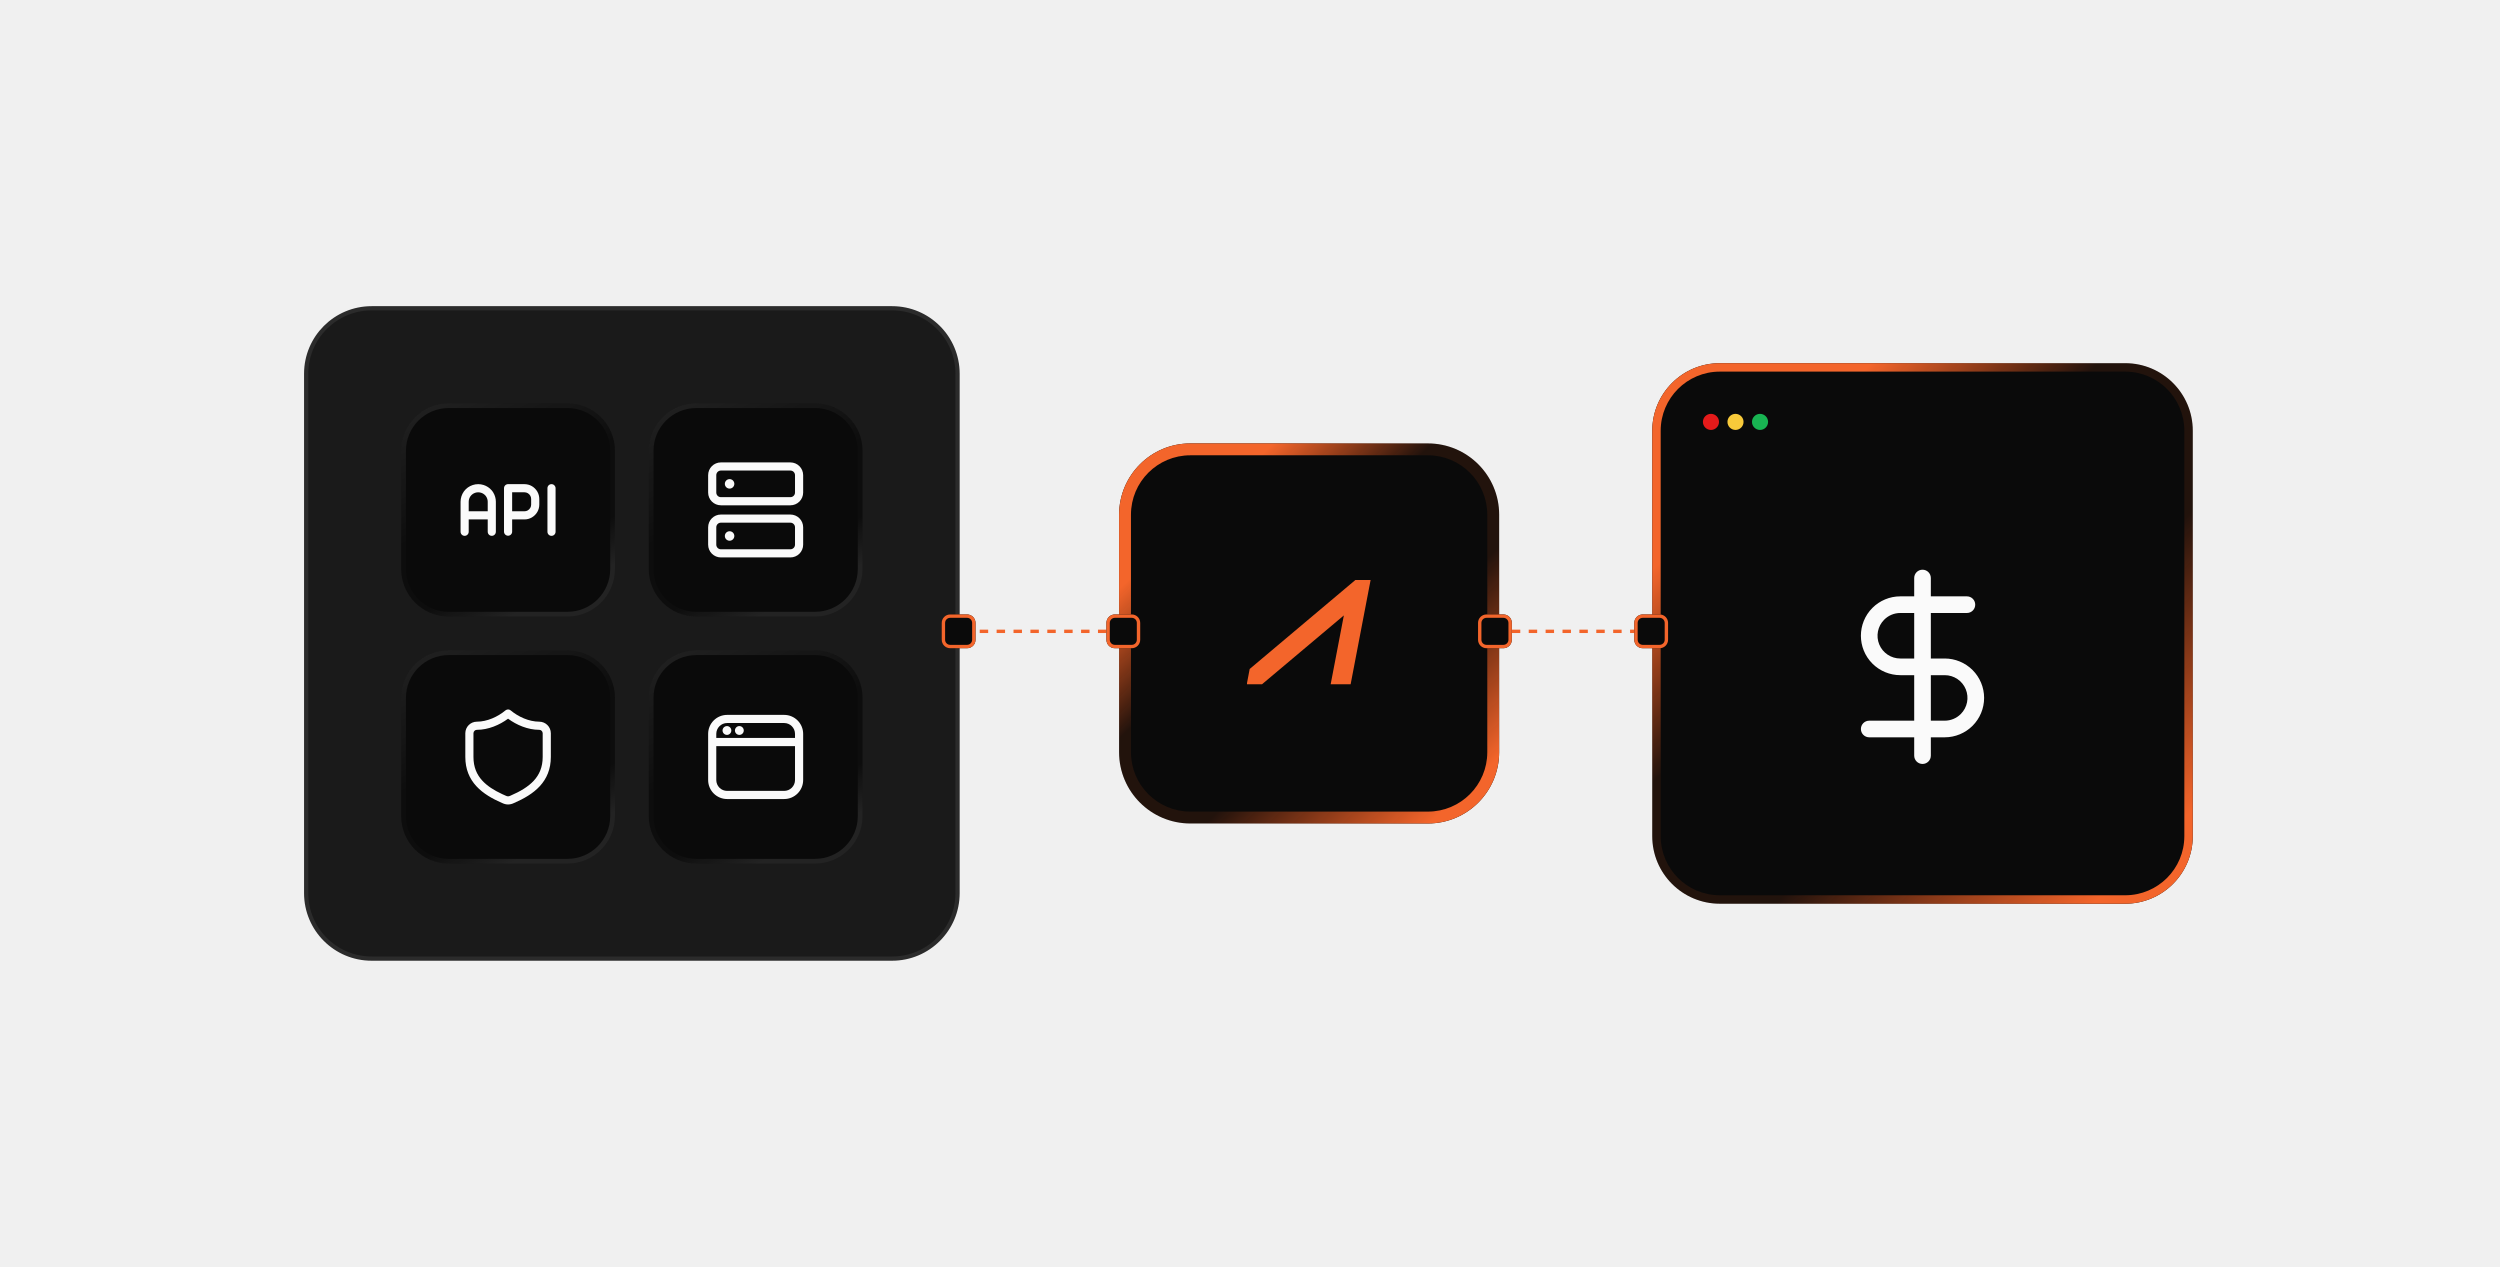
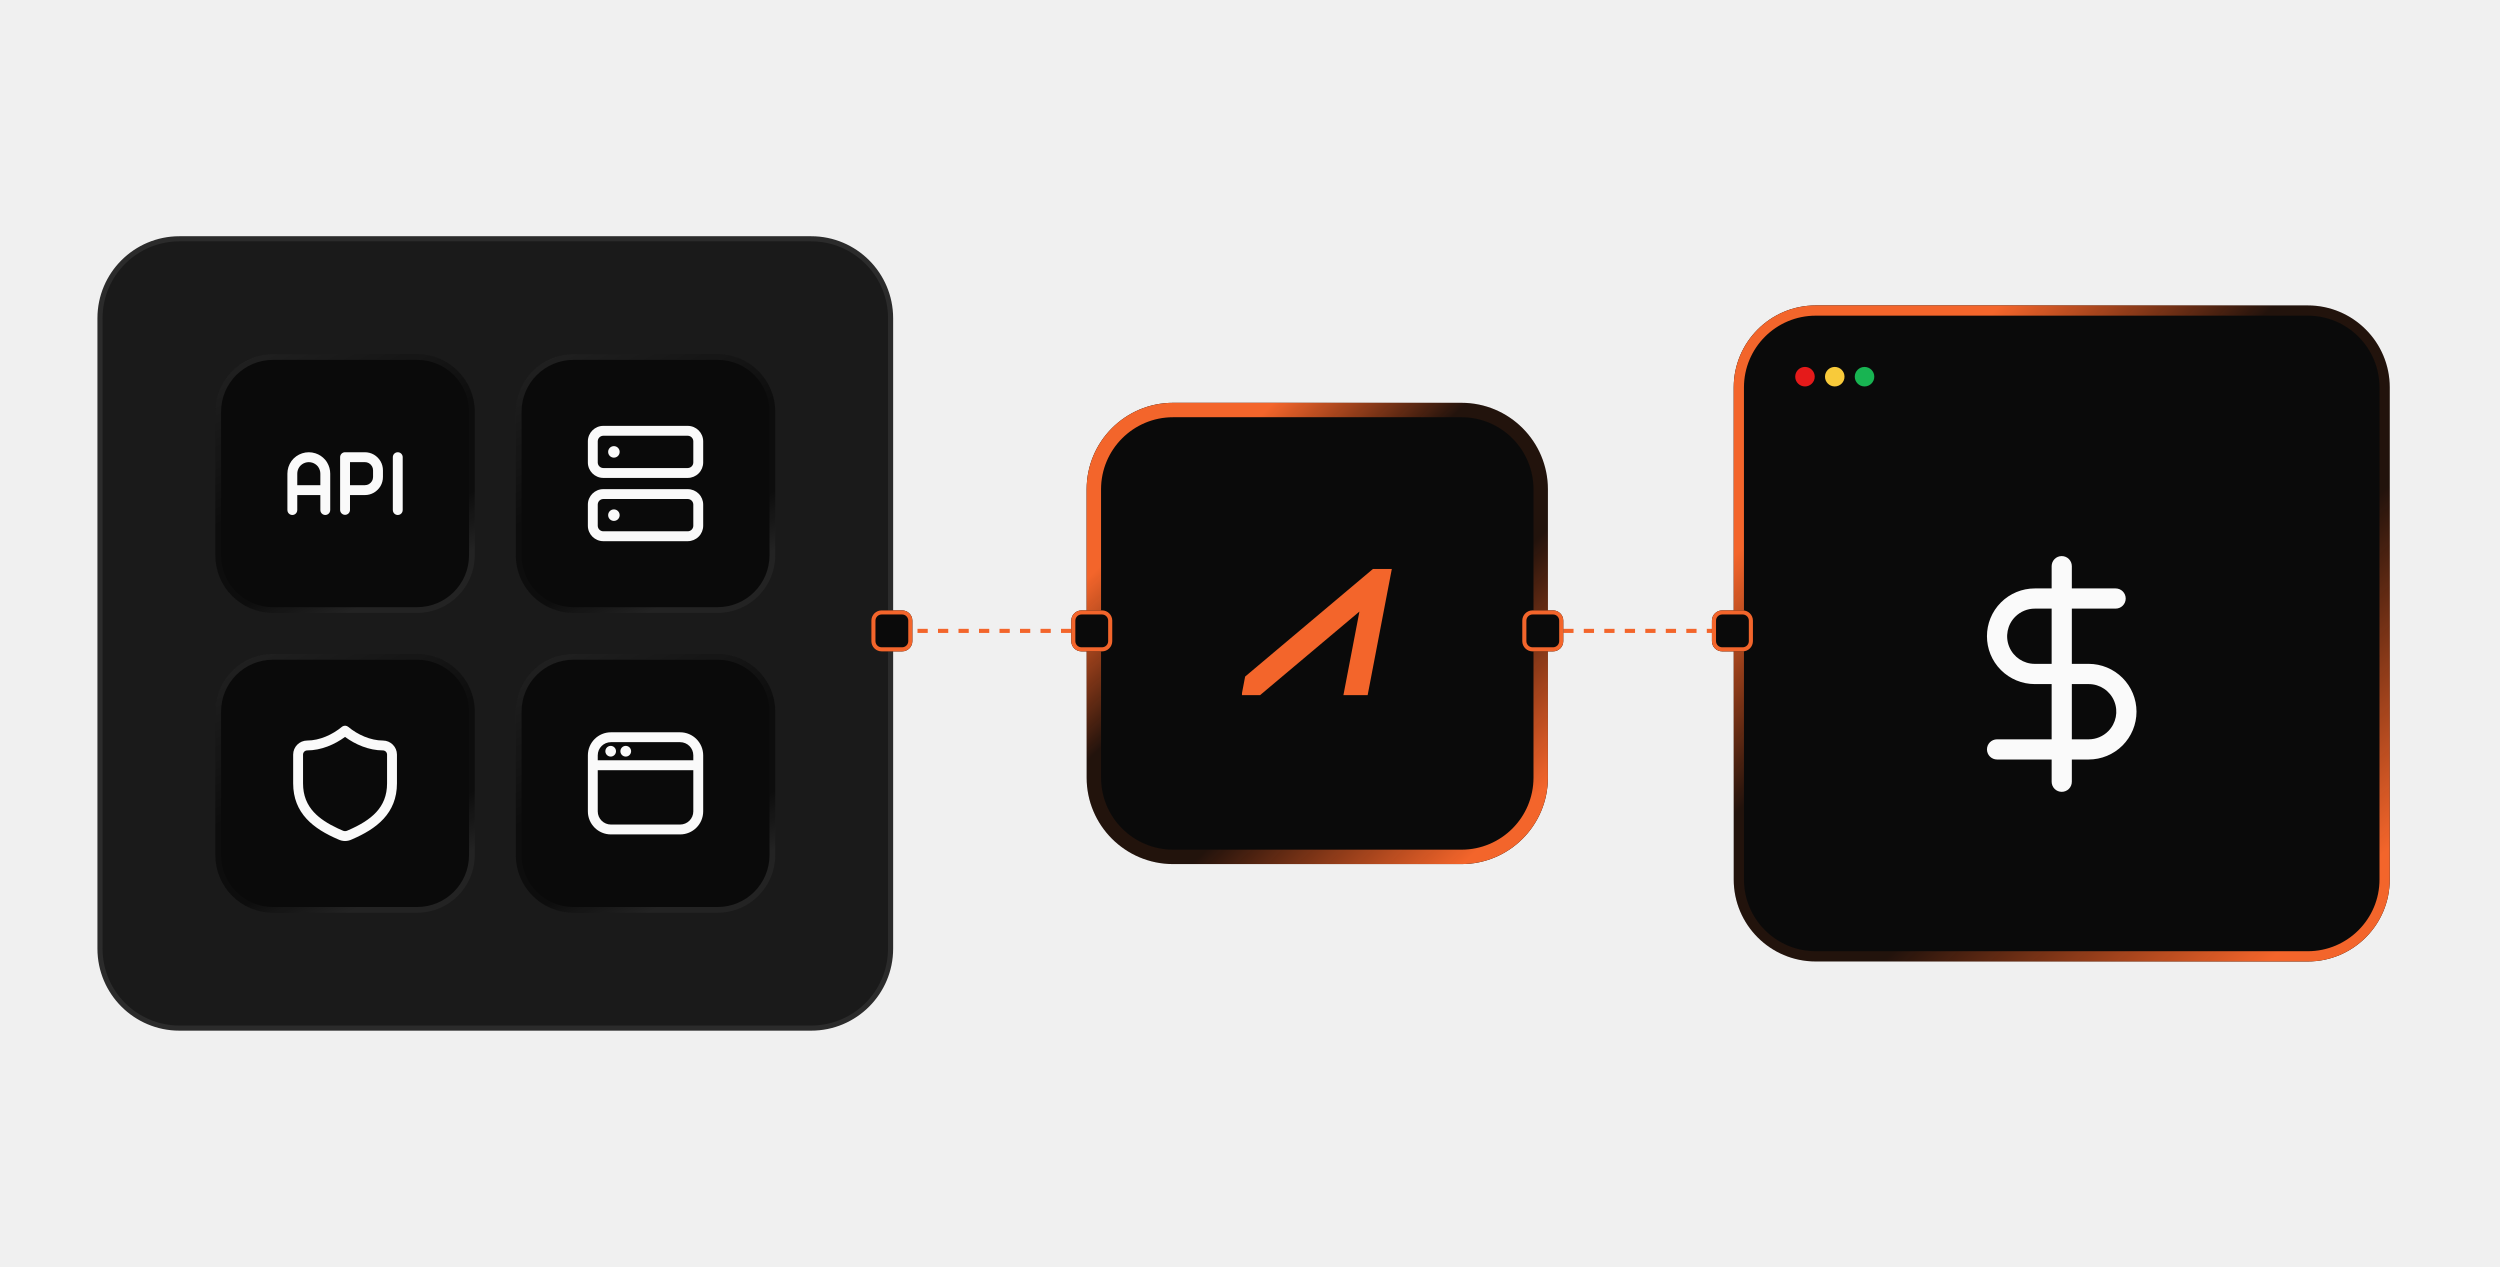
- <svg xmlns="http://www.w3.org/2000/svg" width="592" height="300" viewBox="0 0 592 300" fill="none">
+ <svg xmlns="http://www.w3.org/2000/svg" width="592" height="300" viewBox="52.99 26.41 487.77 247.18" fill="none">
  <g transform="translate(72 72.5)">
    <g>
      <g>
        <g>
          <path d="M16 .5h123.25c8.56 0 15.5 6.94 15.5 15.5v123c0 8.56-6.94 15.5-15.5 15.5H16C7.44 154.5.5 147.56.5 139V16C.5 7.44 7.44.5 16 .5" fill="#1A1A1A" />
          <path d="M16 .5h123.25c8.56 0 15.5 6.94 15.5 15.5v123c0 8.56-6.94 15.5-15.5 15.5H16C7.44 154.5.5 147.56.5 139V16C.5 7.44 7.44.5 16 .5Z" stroke="#2B2B2B" />
          <g>
            <mask id="path-4-inside-1_1616_203" fill="white">
              <path d="M23 34.25C23 28.037 28.037 23 34.25 23h28.125c6.213 0 11.25 5.037 11.25 11.25v28c0 6.213-5.037 11.25-11.25 11.25H34.25C28.037 73.5 23 68.463 23 62.25z" />
            </mask>
            <path d="M23 34.25C23 28.037 28.037 23 34.25 23h28.125c6.213 0 11.25 5.037 11.25 11.25v28c0 6.213-5.037 11.25-11.25 11.25H34.25C28.037 73.5 23 68.463 23 62.25z" fill="#0A0A0A" />
            <path d="M34.25 23v1.125h28.125v-2.25H34.25zm39.375 11.25H72.5v28h2.25v-28zM62.375 73.5v-1.125H34.25v2.25h28.125zM23 62.25h1.125v-28h-2.25v28zM34.25 73.5v-1.125c-5.592 0-10.125-4.533-10.125-10.125h-2.25c0 6.835 5.54 12.375 12.375 12.375zm39.375-11.25H72.5c0 5.592-4.533 10.125-10.125 10.125v2.25c6.835 0 12.375-5.54 12.375-12.375zM62.375 23v1.125c5.592 0 10.125 4.533 10.125 10.125h2.25c0-6.834-5.54-12.375-12.375-12.375zM34.25 23v-1.125c-6.834 0-12.375 5.54-12.375 12.375h2.25c0-5.592 4.533-10.125 10.125-10.125z" fill="url(#paint0_linear_1616_203)" fill-opacity=".1" mask="url(#path-4-inside-1_1616_203)" />
            <g>
              <path fill-rule="evenodd" clip-rule="evenodd" d="M39.946 42.352a4.2 4.2 0 0 1 2.59 0 4.2 4.2 0 0 1 1.88 1.244l.205.258.008.01.182.279c.4.662.608 1.413.608 2.18v7.07a.964.964 0 1 1-1.927 0V50.5H38.99v2.895a.964.964 0 1 1-1.927 0v-7.072c0-.876.272-1.73.79-2.457l.007-.012a4.2 4.2 0 0 1 2.086-1.5m1.993 1.834a2.28 2.28 0 0 0-2.525.81c-.28.397-.424.857-.424 1.326v2.25h4.502v-2.25c0-.47-.145-.929-.425-1.326l-.109-.138a2.3 2.3 0 0 0-1.019-.672m10.231-2.042c.606 0 1.226.15 1.771.467.529.309.989.767 1.297 1.297.317.543.468 1.164.468 1.77v1.287c0 .606-.151 1.226-.468 1.771a3.66 3.66 0 0 1-1.297 1.295 3.5 3.5 0 0 1-1.77.468h-2.894v2.895a.967.967 0 0 1-.964.964.966.966 0 0 1-.964-.964V43.108c0-.534.432-.964.964-.964zm-2.893 6.428h2.893c.294 0 .574-.076.799-.207.243-.142.461-.359.601-.601.133-.227.207-.507.207-.8V45.68c0-.293-.074-.572-.207-.8a1.7 1.7 0 0 0-.601-.6 1.6 1.6 0 0 0-.799-.207h-2.893zm9.32-6.428c.534 0 .964.43.964.964v10.286a.964.964 0 1 1-1.927 0V43.108c0-.534.431-.964.963-.964" fill="#FAFAFA" />
            </g>
          </g>
          <g>
            <mask id="path-7-inside-2_1616_203" fill="white">
              <path d="M81.625 34.25c0-6.213 5.037-11.25 11.25-11.25H121c6.213 0 11.25 5.037 11.25 11.25v28c0 6.213-5.037 11.25-11.25 11.25H92.875c-6.213 0-11.25-5.037-11.25-11.25z" />
            </mask>
            <path d="M81.625 34.25c0-6.213 5.037-11.25 11.25-11.25H121c6.213 0 11.25 5.037 11.25 11.25v28c0 6.213-5.037 11.25-11.25 11.25H92.875c-6.213 0-11.25-5.037-11.25-11.25z" fill="#0A0A0A" />
            <path d="M92.875 23v1.125H121v-2.25H92.875zm39.375 11.25h-1.125v28h2.25v-28zM121 73.5v-1.125H92.875v2.25H121zM81.625 62.25h1.125v-28H80.5v28zm11.25 11.25v-1.125c-5.592 0-10.125-4.533-10.125-10.125H80.5c0 6.835 5.54 12.375 12.375 12.375zm39.375-11.25h-1.125c0 5.592-4.533 10.125-10.125 10.125v2.25c6.835 0 12.375-5.54 12.375-12.375zM121 23v1.125c5.592 0 10.125 4.533 10.125 10.125h2.25c0-6.834-5.54-12.375-12.375-12.375zm-28.125 0v-1.125c-6.835 0-12.375 5.54-12.375 12.375h2.25c0-5.592 4.533-10.125 10.125-10.125z" fill="url(#paint1_linear_1616_203)" fill-opacity=".1" mask="url(#path-7-inside-2_1616_203)" />
            <g>
              <path fill-rule="evenodd" clip-rule="evenodd" d="M100.766 53.297a1.124 1.124 0 1 1 .002 2.248 1.124 1.124 0 0 1-.002-2.248m14.398-3.953a3.02 3.02 0 0 1 3.024 3.021v4.113a3.02 3.02 0 0 1-3.024 3.021H98.709a3.02 3.02 0 0 1-3.022-3.021v-4.113a3.02 3.02 0 0 1 3.022-3.021zM98.709 51.27c-.604 0-1.094.49-1.094 1.094v4.113c0 .604.49 1.093 1.094 1.093h16.455c.605 0 1.095-.489 1.095-1.093v-4.113c0-.604-.49-1.094-1.095-1.094zm2.057-10.317a1.124 1.124 0 1 1 .002 2.248 1.124 1.124 0 0 1-.002-2.248M115.164 37a3.023 3.023 0 0 1 3.024 3.021v4.113a3.02 3.02 0 0 1-3.024 3.021H98.709a3.02 3.02 0 0 1-3.022-3.021v-4.113A3.02 3.02 0 0 1 98.709 37zm-16.455 1.927c-.604 0-1.094.49-1.094 1.094v4.113c0 .604.49 1.093 1.094 1.093h16.455c.605 0 1.095-.489 1.095-1.093v-4.113c0-.604-.49-1.094-1.095-1.094z" fill="#FAFAFA" />
            </g>
          </g>
          <g>
            <mask id="path-10-inside-3_1616_203" fill="white">
              <path d="M23 92.75c0-6.213 5.037-11.25 11.25-11.25h28.125c6.213 0 11.25 5.037 11.25 11.25v28c0 6.213-5.037 11.25-11.25 11.25H34.25C28.037 132 23 126.963 23 120.75z" />
            </mask>
            <path d="M23 92.75c0-6.213 5.037-11.25 11.25-11.25h28.125c6.213 0 11.25 5.037 11.25 11.25v28c0 6.213-5.037 11.25-11.25 11.25H34.25C28.037 132 23 126.963 23 120.75z" fill="#0A0A0A" />
            <path d="M34.25 81.5v1.125h28.125v-2.25H34.25zm39.375 11.25H72.5v28h2.25v-28zM62.375 132v-1.125H34.25v2.25h28.125zM23 120.75h1.125v-28h-2.25v28zM34.25 132v-1.125c-5.592 0-10.125-4.533-10.125-10.125h-2.25c0 6.835 5.54 12.375 12.375 12.375zm39.375-11.25H72.5c0 5.592-4.533 10.125-10.125 10.125v2.25c6.835 0 12.375-5.54 12.375-12.375zM62.375 81.5v1.125c5.592 0 10.125 4.533 10.125 10.125h2.25c0-6.835-5.54-12.375-12.375-12.375zm-28.125 0v-1.125c-6.834 0-12.375 5.54-12.375 12.375h2.25c0-5.592 4.533-10.125 10.125-10.125z" fill="url(#paint2_linear_1616_203)" fill-opacity=".1" mask="url(#path-10-inside-3_1616_203)" />
            <g>
              <path fill-rule="evenodd" clip-rule="evenodd" d="M56.508 101.125a.82.82 0 0 0-.804-.804c-2.724 0-5.39-1.152-7.393-2.635-2.004 1.483-4.668 2.635-7.392 2.635a.82.82 0 0 0-.804.804v5.625c0 2.407.792 4.185 2.097 5.606 1.165 1.268 2.77 2.285 4.68 3.177l.84.376.047.023c.203.102.378.139.534.139.154 0 .328-.038.532-.139l.05-.023c2.28-.983 4.185-2.104 5.517-3.553 1.303-1.421 2.096-3.197 2.096-5.606zm1.93 5.625c0 2.896-.977 5.136-2.605 6.909-1.6 1.744-3.796 2.996-6.175 4.021l-.001-.001a3.1 3.1 0 0 1-1.344.321c-.47 0-.92-.117-1.347-.323v.003c-2.38-1.025-4.574-2.277-6.174-4.021-1.629-1.773-2.604-4.013-2.604-6.909v-5.625a2.747 2.747 0 0 1 2.73-2.732c2.451 0 4.971-1.167 6.776-2.67l.142-.098a.97.97 0 0 1 1.094.098c1.803 1.505 4.325 2.67 6.774 2.67a2.75 2.75 0 0 1 2.734 2.732z" fill="#FAFAFA" />
            </g>
          </g>
          <g>
            <mask id="path-13-inside-4_1616_203" fill="white">
              <path d="M81.625 92.75c0-6.213 5.037-11.25 11.25-11.25H121c6.213 0 11.25 5.037 11.25 11.25v28c0 6.213-5.037 11.25-11.25 11.25H92.875c-6.213 0-11.25-5.037-11.25-11.25z" />
            </mask>
            <path d="M81.625 92.75c0-6.213 5.037-11.25 11.25-11.25H121c6.213 0 11.25 5.037 11.25 11.25v28c0 6.213-5.037 11.25-11.25 11.25H92.875c-6.213 0-11.25-5.037-11.25-11.25z" fill="#0A0A0A" />
            <path d="M92.875 81.5v1.125H121v-2.25H92.875zm39.375 11.25h-1.125v28h2.25v-28zM121 132v-1.125H92.875v2.25H121zm-39.375-11.25h1.125v-28H80.5v28zM92.875 132v-1.125c-5.592 0-10.125-4.533-10.125-10.125H80.5c0 6.835 5.54 12.375 12.375 12.375zm39.375-11.25h-1.125c0 5.592-4.533 10.125-10.125 10.125v2.25c6.835 0 12.375-5.54 12.375-12.375zM121 81.5v1.125c5.592 0 10.125 4.533 10.125 10.125h2.25c0-6.835-5.54-12.375-12.375-12.375zm-28.125 0v-1.125c-6.835 0-12.375 5.54-12.375 12.375h2.25c0-5.592 4.533-10.125 10.125-10.125z" fill="url(#paint3_linear_1616_203)" fill-opacity=".1" mask="url(#path-13-inside-4_1616_203)" />
            <g>
              <path fill-rule="evenodd" clip-rule="evenodd" d="M100.188 99.437a1.046 1.046 0 0 1 0 2.089 1.046 1.046 0 1 1 0-2.09m2.893 0a1.045 1.045 0 1 1-.003 2.09 1.045 1.045 0 0 1 .003-2.09m10.605-2.65a4.5 4.5 0 0 1 4.502 4.499v10.929a4.5 4.5 0 0 1-4.502 4.498h-13.498a4.5 4.5 0 0 1-4.5-4.498v-10.929a4.5 4.5 0 0 1 4.5-4.5zm-16.071 15.428a2.57 2.57 0 0 0 2.573 2.57h13.498a2.57 2.57 0 0 0 2.573-2.57v-8.036H97.615zm2.573-13.502a2.573 2.573 0 0 0-2.573 2.573v.965h18.644v-.965a2.573 2.573 0 0 0-2.573-2.573z" fill="#FAFAFA" />
            </g>
          </g>
        </g>
        <g>
          <mask id="path-16-inside-5_1616_203" fill="white">
            <path d="M193 49.375c0-9.32 7.555-16.875 16.875-16.875h56.25c9.32 0 16.875 7.555 16.875 16.875v56.25c0 9.32-7.555 16.875-16.875 16.875h-56.25c-9.32 0-16.875-7.555-16.875-16.875z" />
          </mask>
          <path d="M193 49.375c0-9.32 7.555-16.875 16.875-16.875h56.25c9.32 0 16.875 7.555 16.875 16.875v56.25c0 9.32-7.555 16.875-16.875 16.875h-56.25c-9.32 0-16.875-7.555-16.875-16.875z" fill="#0A0A0A" />
          <path d="M209.875 32.5v2.813h56.25v-5.625h-56.25zM283 49.375h-2.812v56.25h5.624v-56.25zM266.125 122.5v-2.812h-56.25v5.624h56.25zM193 105.625h2.812v-56.25h-5.624v56.25zm16.875 16.875v-2.812c-7.767 0-14.063-6.296-14.063-14.063h-5.624c0 10.873 8.814 19.687 19.687 19.687zM283 105.625h-2.812c0 7.767-6.296 14.063-14.063 14.063v5.624c10.873 0 19.687-8.814 19.687-19.687zM266.125 32.5v2.813c7.767 0 14.063 6.295 14.063 14.062h5.624c0-10.873-8.814-19.687-19.687-19.687zm-56.25 0v-2.812c-10.873 0-19.687 8.814-19.687 19.687h5.624c0-7.767 6.296-14.062 14.063-14.062z" fill="url(#paint4_linear_1616_203)" mask="url(#path-16-inside-5_1616_203)" />
          <g>
            <g clip-path="url(#clip0_1616_203)">
              <g>
                <mask id="mask0_1616_203" style="mask-type:luminance" maskUnits="userSpaceOnUse" x="223" y="64" width="30" height="27">
                  <g>
                    <path d="M252.766 64.844h-29.532v25.312h29.532z" fill="white" />
                  </g>
                </mask>
                <g mask="url(#mask0_1616_203)">
                  <g>
                    <path fill-rule="evenodd" clip-rule="evenodd" d="m248.95 64.844-25.025 21.068-.691 3.627h3.606l19.385-16.312-3.124 16.312h4.728l4.731-24.695z" fill="#F3652B" />
                  </g>
                </g>
              </g>
            </g>
          </g>
        </g>
        <g>
          <mask id="path-20-inside-6_1616_203" fill="white">
            <path d="M319.25 29.5c0-8.837 7.163-16 16-16h96c8.837 0 16 7.163 16 16v96c0 8.837-7.163 16-16 16h-96c-8.837 0-16-7.163-16-16z" />
          </mask>
          <path d="M319.25 29.5c0-8.837 7.163-16 16-16h96c8.837 0 16 7.163 16 16v96c0 8.837-7.163 16-16 16h-96c-8.837 0-16-7.163-16-16z" fill="#0A0A0A" />
          <path d="M335.25 13.5v2h96v-4h-96zm112 16h-2v96h4v-96zm-16 112v-2h-96v4h96zm-112-16h2v-96h-4v96zm16 16v-2c-7.732 0-14-6.268-14-14h-4c0 9.941 8.059 18 18 18zm112-16h-2c0 7.732-6.268 14-14 14v4c9.941 0 18-8.059 18-18zm-16-112v2c7.732 0 14 6.268 14 14h4c0-9.941-8.059-18-18-18zm-96 0v-2c-9.941 0-18 8.059-18 18h4c0-7.732 6.268-14 14-14z" fill="url(#paint5_linear_1616_203)" mask="url(#path-20-inside-6_1616_203)" />
          <g>
            <circle cx="333.155" cy="27.405" r="1.905" fill="#E51A1A" />
            <circle cx="338.965" cy="27.405" r="1.905" fill="#F8CA3A" />
            <circle cx="344.775" cy="27.405" r="1.905" fill="#18B452" />
          </g>
          <g>
            <g>
              <path fill-rule="evenodd" clip-rule="evenodd" d="M383.25 62.405a1.97 1.97 0 0 1 1.972 1.971v4.34h8.542c1.088 0 1.969.881 1.969 1.972a1.97 1.97 0 0 1-1.969 1.968h-8.542v10.777h3.285a9.36 9.36 0 0 1 6.598 2.734 9.34 9.34 0 0 1 2.734 6.598 9.35 9.35 0 0 1-2.734 6.601 9.34 9.34 0 0 1-6.598 2.73h-3.285v4.334a1.97 1.97 0 0 1-1.972 1.975 1.97 1.97 0 0 1-1.968-1.975v-4.334h-10.649a1.97 1.97 0 0 1-1.971-1.971c0-1.088.88-1.968 1.971-1.968h10.649V87.38h-3.289a9.35 9.35 0 0 1-6.601-2.734 9.34 9.34 0 0 1 0-13.199 9.33 9.33 0 0 1 6.601-2.73h3.289v-4.34c0-1.091.881-1.972 1.968-1.972m1.972 35.752h3.285c1.43 0 2.8-.569 3.808-1.58a5.384 5.384 0 0 0-3.808-9.197h-3.285zm-7.229-25.5a5.38 5.38 0 0 0-3.811 1.58 5.384 5.384 0 0 0 3.811 9.197h3.289V72.655z" fill="#FAFAFA" />
            </g>
          </g>
        </g>
        <g>
          <path d="M156 77h38" stroke="#F3652B" stroke-width=".8" stroke-dasharray="2 2" />
        </g>
        <g>
          <path d="M282 77h37" stroke="#F3652B" stroke-width=".8" stroke-dasharray="2 2" />
        </g>
        <g>
          <g>
            <mask id="path-28-inside-7_1616_203" fill="white">
              <path d="M151 75a2 2 0 0 1 2-2h4a2 2 0 0 1 2 2v4a2 2 0 0 1-2 2h-4a2 2 0 0 1-2-2z" />
            </mask>
            <path d="M151 75a2 2 0 0 1 2-2h4a2 2 0 0 1 2 2v4a2 2 0 0 1-2 2h-4a2 2 0 0 1-2-2z" fill="#0A0A0A" />
            <path d="M153 73v.8h4v-1.6h-4zm6 2h-.8v4h1.6v-4zm-2 6v-.8h-4v1.6h4zm-6-2h.8v-4h-1.6v4zm2 2v-.8a1.2 1.2 0 0 1-1.2-1.2h-1.6a2.8 2.8 0 0 0 2.8 2.8zm6-2h-.8a1.2 1.2 0 0 1-1.2 1.2v1.6a2.8 2.8 0 0 0 2.8-2.8zm-2-6v.8a1.2 1.2 0 0 1 1.2 1.2h1.6a2.8 2.8 0 0 0-2.8-2.8zm-4 0v-.8a2.8 2.8 0 0 0-2.8 2.8h1.6a1.2 1.2 0 0 1 1.2-1.2z" fill="#F3652B" mask="url(#path-28-inside-7_1616_203)" />
          </g>
        </g>
        <g>
          <g>
            <mask id="path-30-inside-8_1616_203" fill="white">
              <path d="M190 75a2 2 0 0 1 2-2h4a2 2 0 0 1 2 2v4a2 2 0 0 1-2 2h-4a2 2 0 0 1-2-2z" />
            </mask>
            <path d="M190 75a2 2 0 0 1 2-2h4a2 2 0 0 1 2 2v4a2 2 0 0 1-2 2h-4a2 2 0 0 1-2-2z" fill="#0A0A0A" />
            <path d="M192 73v.8h4v-1.6h-4zm6 2h-.8v4h1.6v-4zm-2 6v-.8h-4v1.6h4zm-6-2h.8v-4h-1.6v4zm2 2v-.8a1.2 1.2 0 0 1-1.2-1.2h-1.6a2.8 2.8 0 0 0 2.8 2.8zm6-2h-.8a1.2 1.2 0 0 1-1.2 1.2v1.6a2.8 2.8 0 0 0 2.8-2.8zm-2-6v.8a1.2 1.2 0 0 1 1.2 1.2h1.6a2.8 2.8 0 0 0-2.8-2.8zm-4 0v-.8a2.8 2.8 0 0 0-2.8 2.8h1.6a1.2 1.2 0 0 1 1.2-1.2z" fill="#F3652B" mask="url(#path-30-inside-8_1616_203)" />
          </g>
        </g>
        <g>
          <g>
            <mask id="path-32-inside-9_1616_203" fill="white">
              <path d="M278 75a2 2 0 0 1 2-2h4a2 2 0 0 1 2 2v4a2 2 0 0 1-2 2h-4a2 2 0 0 1-2-2z" />
            </mask>
            <path d="M278 75a2 2 0 0 1 2-2h4a2 2 0 0 1 2 2v4a2 2 0 0 1-2 2h-4a2 2 0 0 1-2-2z" fill="#0A0A0A" />
            <path d="M280 73v.8h4v-1.6h-4zm6 2h-.8v4h1.6v-4zm-2 6v-.8h-4v1.6h4zm-6-2h.8v-4h-1.6v4zm2 2v-.8a1.2 1.2 0 0 1-1.2-1.2h-1.6a2.8 2.8 0 0 0 2.8 2.8zm6-2h-.8a1.2 1.2 0 0 1-1.2 1.2v1.6a2.8 2.8 0 0 0 2.8-2.8zm-2-6v.8a1.2 1.2 0 0 1 1.2 1.2h1.6a2.8 2.8 0 0 0-2.8-2.8zm-4 0v-.8a2.8 2.8 0 0 0-2.8 2.8h1.6a1.2 1.2 0 0 1 1.2-1.2z" fill="#F3652B" mask="url(#path-32-inside-9_1616_203)" />
          </g>
        </g>
        <g>
          <g>
            <mask id="path-34-inside-10_1616_203" fill="white">
              <path d="M315 75a2 2 0 0 1 2-2h4a2 2 0 0 1 2 2v4a2 2 0 0 1-2 2h-4a2 2 0 0 1-2-2z" />
            </mask>
            <path d="M315 75a2 2 0 0 1 2-2h4a2 2 0 0 1 2 2v4a2 2 0 0 1-2 2h-4a2 2 0 0 1-2-2z" fill="#0A0A0A" />
            <path d="M317 73v.8h4v-1.6h-4zm6 2h-.8v4h1.6v-4zm-2 6v-.8h-4v1.6h4zm-6-2h.8v-4h-1.6v4zm2 2v-.8a1.2 1.2 0 0 1-1.2-1.2h-1.6a2.8 2.8 0 0 0 2.8 2.8zm6-2h-.8a1.2 1.2 0 0 1-1.2 1.2v1.6a2.8 2.8 0 0 0 2.8-2.8zm-2-6v.8a1.2 1.2 0 0 1 1.2 1.2h1.6a2.8 2.8 0 0 0-2.8-2.8zm-4 0v-.8a2.8 2.8 0 0 0-2.8 2.8h1.6a1.2 1.2 0 0 1 1.2-1.2z" fill="#F3652B" mask="url(#path-34-inside-10_1616_203)" />
          </g>
        </g>
      </g>
    </g>
  </g>
  <defs>
    <linearGradient id="paint0_linear_1616_203" x1="23" y1="23" x2="48.212" y2="73.55" gradientUnits="userSpaceOnUse">
      <stop stop-color="white" />
      <stop offset=".548" stop-color="white" stop-opacity=".1" />
      <stop offset=".817" stop-color="white" stop-opacity=".1" />
      <stop offset="1" stop-color="white" />
    </linearGradient>
    <linearGradient id="paint1_linear_1616_203" x1="81.625" y1="23" x2="106.838" y2="73.55" gradientUnits="userSpaceOnUse">
      <stop stop-color="white" />
      <stop offset=".548" stop-color="white" stop-opacity=".1" />
      <stop offset=".817" stop-color="white" stop-opacity=".1" />
      <stop offset="1" stop-color="white" />
    </linearGradient>
    <linearGradient id="paint2_linear_1616_203" x1="23" y1="81.5" x2="48.212" y2="132.05" gradientUnits="userSpaceOnUse">
      <stop stop-color="white" />
      <stop offset=".548" stop-color="white" stop-opacity=".1" />
      <stop offset=".817" stop-color="white" stop-opacity=".1" />
      <stop offset="1" stop-color="white" />
    </linearGradient>
    <linearGradient id="paint3_linear_1616_203" x1="81.625" y1="81.5" x2="106.838" y2="132.05" gradientUnits="userSpaceOnUse">
      <stop stop-color="white" />
      <stop offset=".548" stop-color="white" stop-opacity=".1" />
      <stop offset=".817" stop-color="white" stop-opacity=".1" />
      <stop offset="1" stop-color="white" />
    </linearGradient>
    <linearGradient id="paint4_linear_1616_203" x1="211.633" y1="49.375" x2="273.859" y2="115.469" gradientUnits="userSpaceOnUse">
      <stop stop-color="#F3652B" />
      <stop offset=".285" stop-color="#FE601F" stop-opacity=".1" />
      <stop offset=".6" stop-color="#FE601F" stop-opacity=".1" />
      <stop offset="1" stop-color="#F3652B" />
    </linearGradient>
    <linearGradient id="paint5_linear_1616_203" x1="345.75" y1="37.5" x2="434.25" y2="131.5" gradientUnits="userSpaceOnUse">
      <stop stop-color="#F3652B" />
      <stop offset=".285" stop-color="#FE601F" stop-opacity=".1" />
      <stop offset=".6" stop-color="#FE601F" stop-opacity=".1" />
      <stop offset="1" stop-color="#F3652B" />
    </linearGradient>
    <clipPath id="clip0_1616_203">
      <rect width="29.531" height="25.313" fill="white" transform="translate(223.234 64.844)" />
    </clipPath>
  </defs>
</svg>
